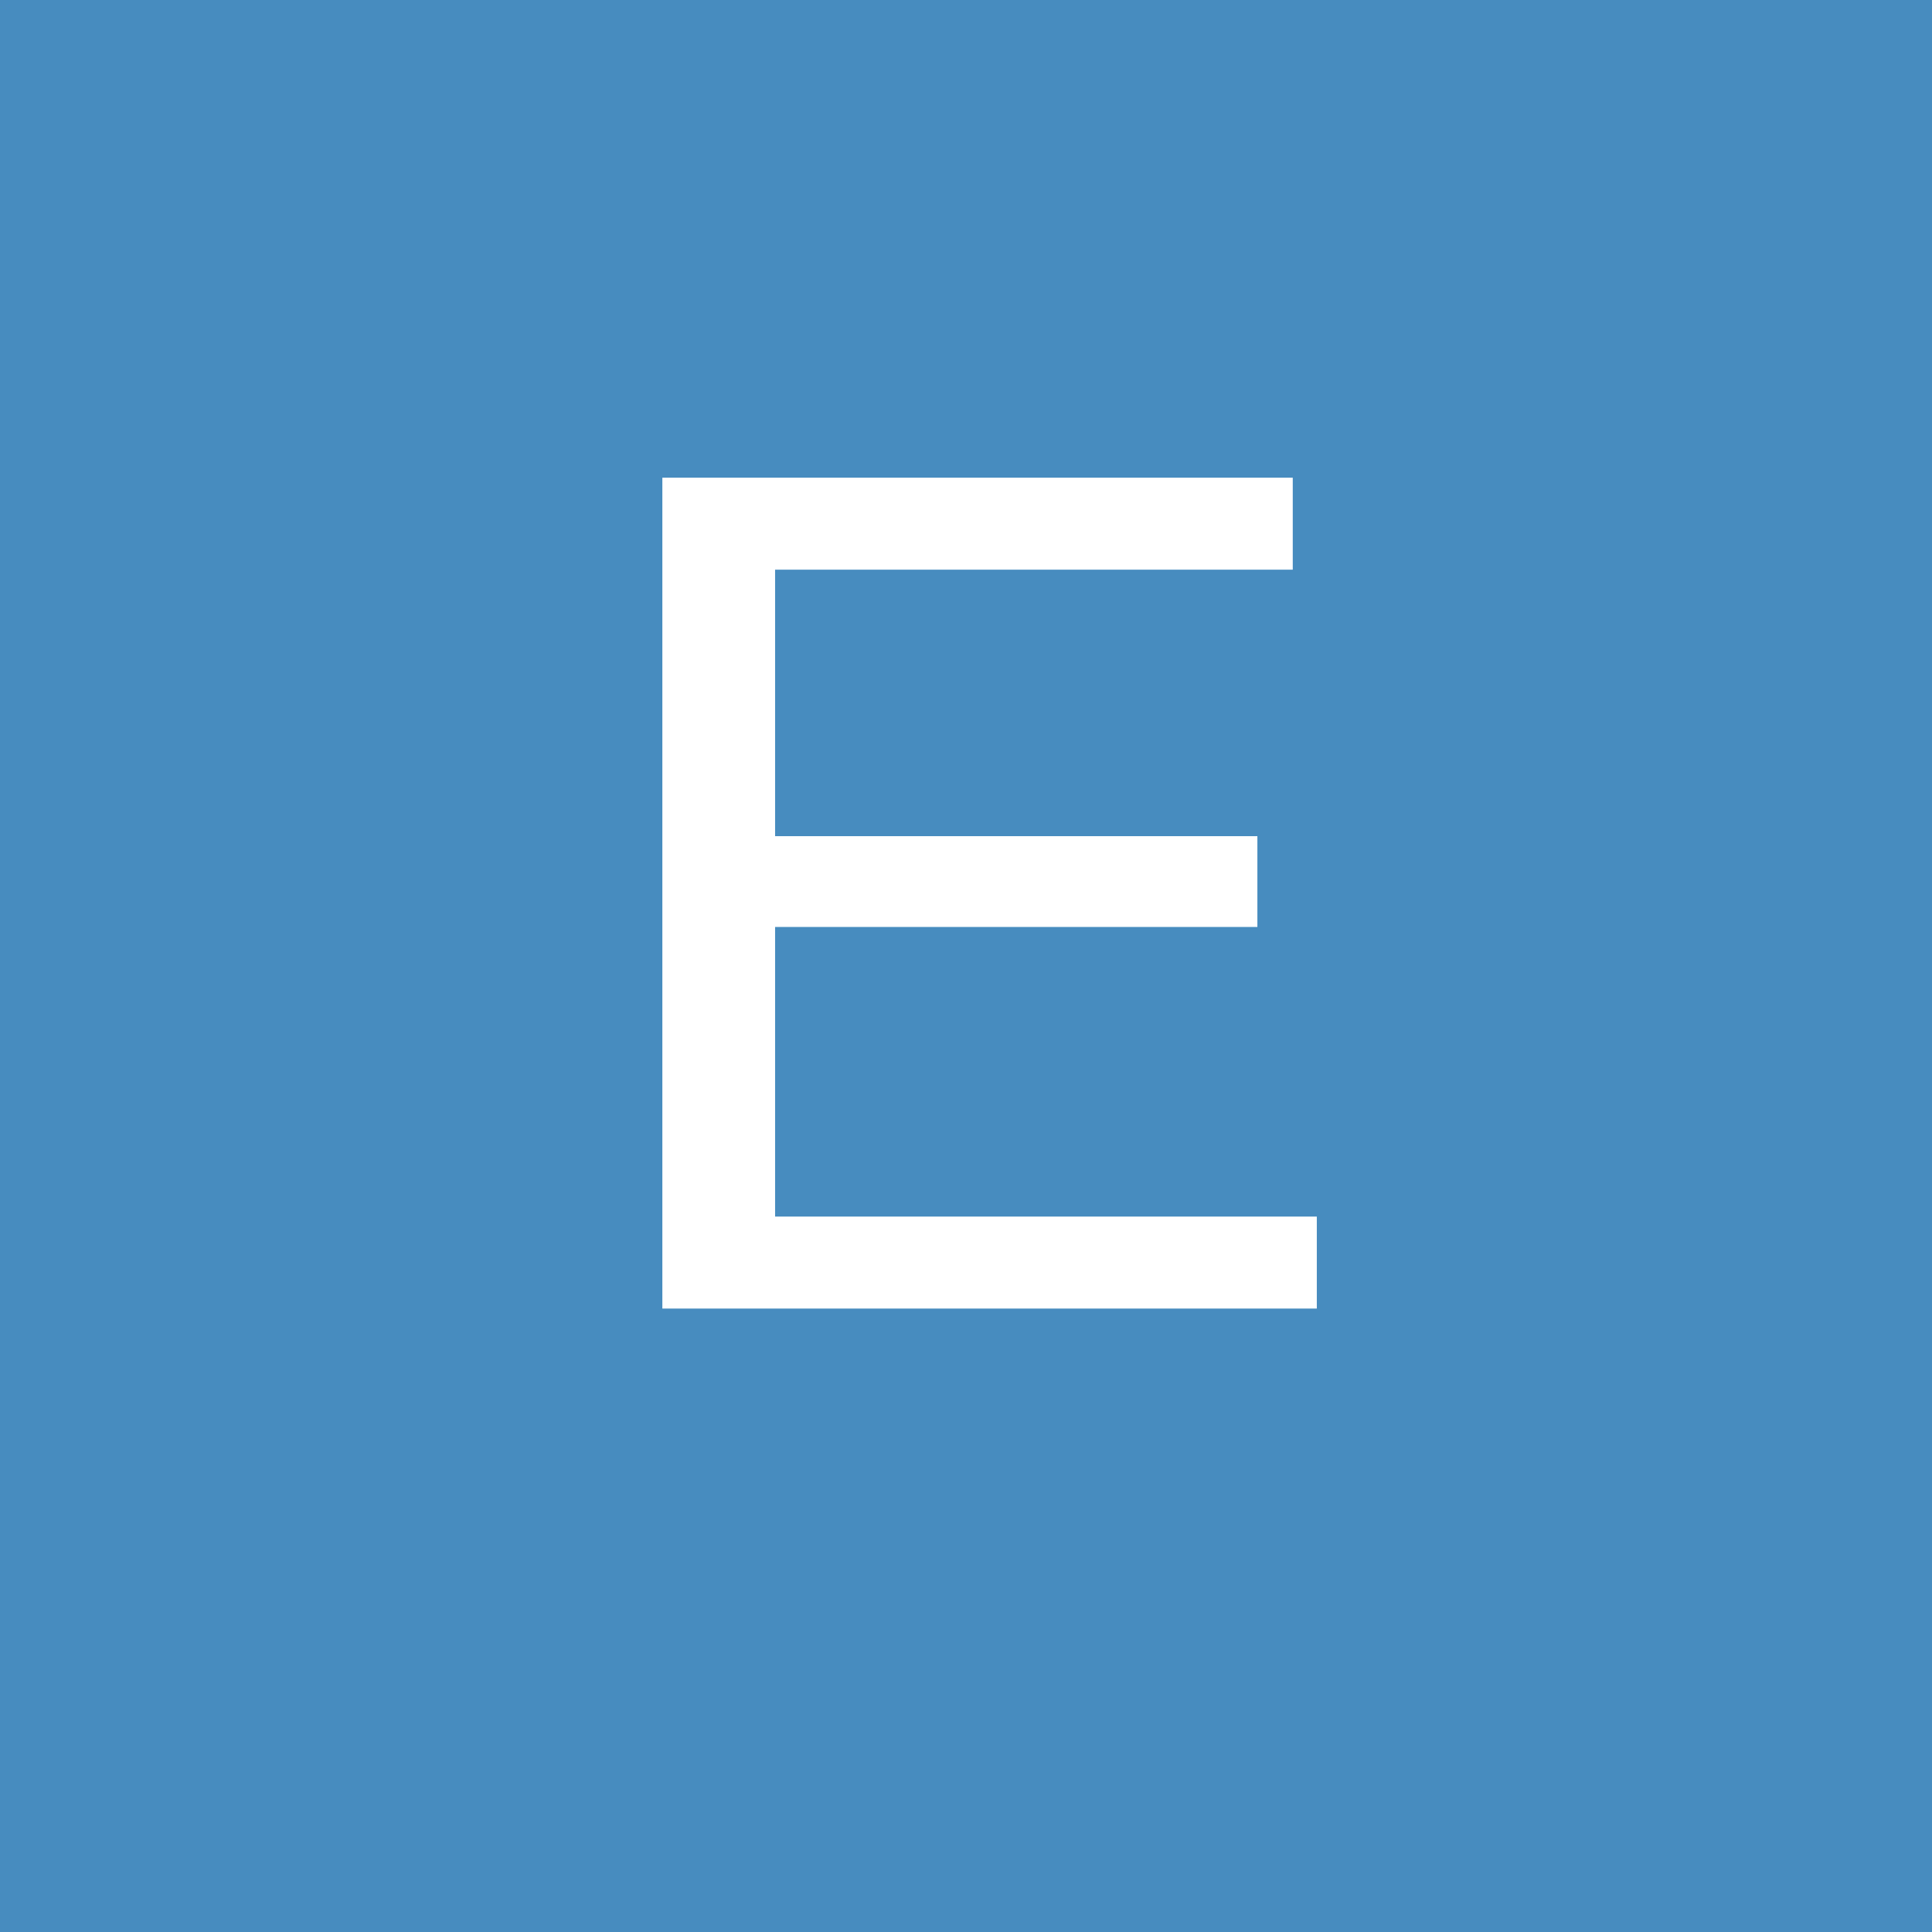
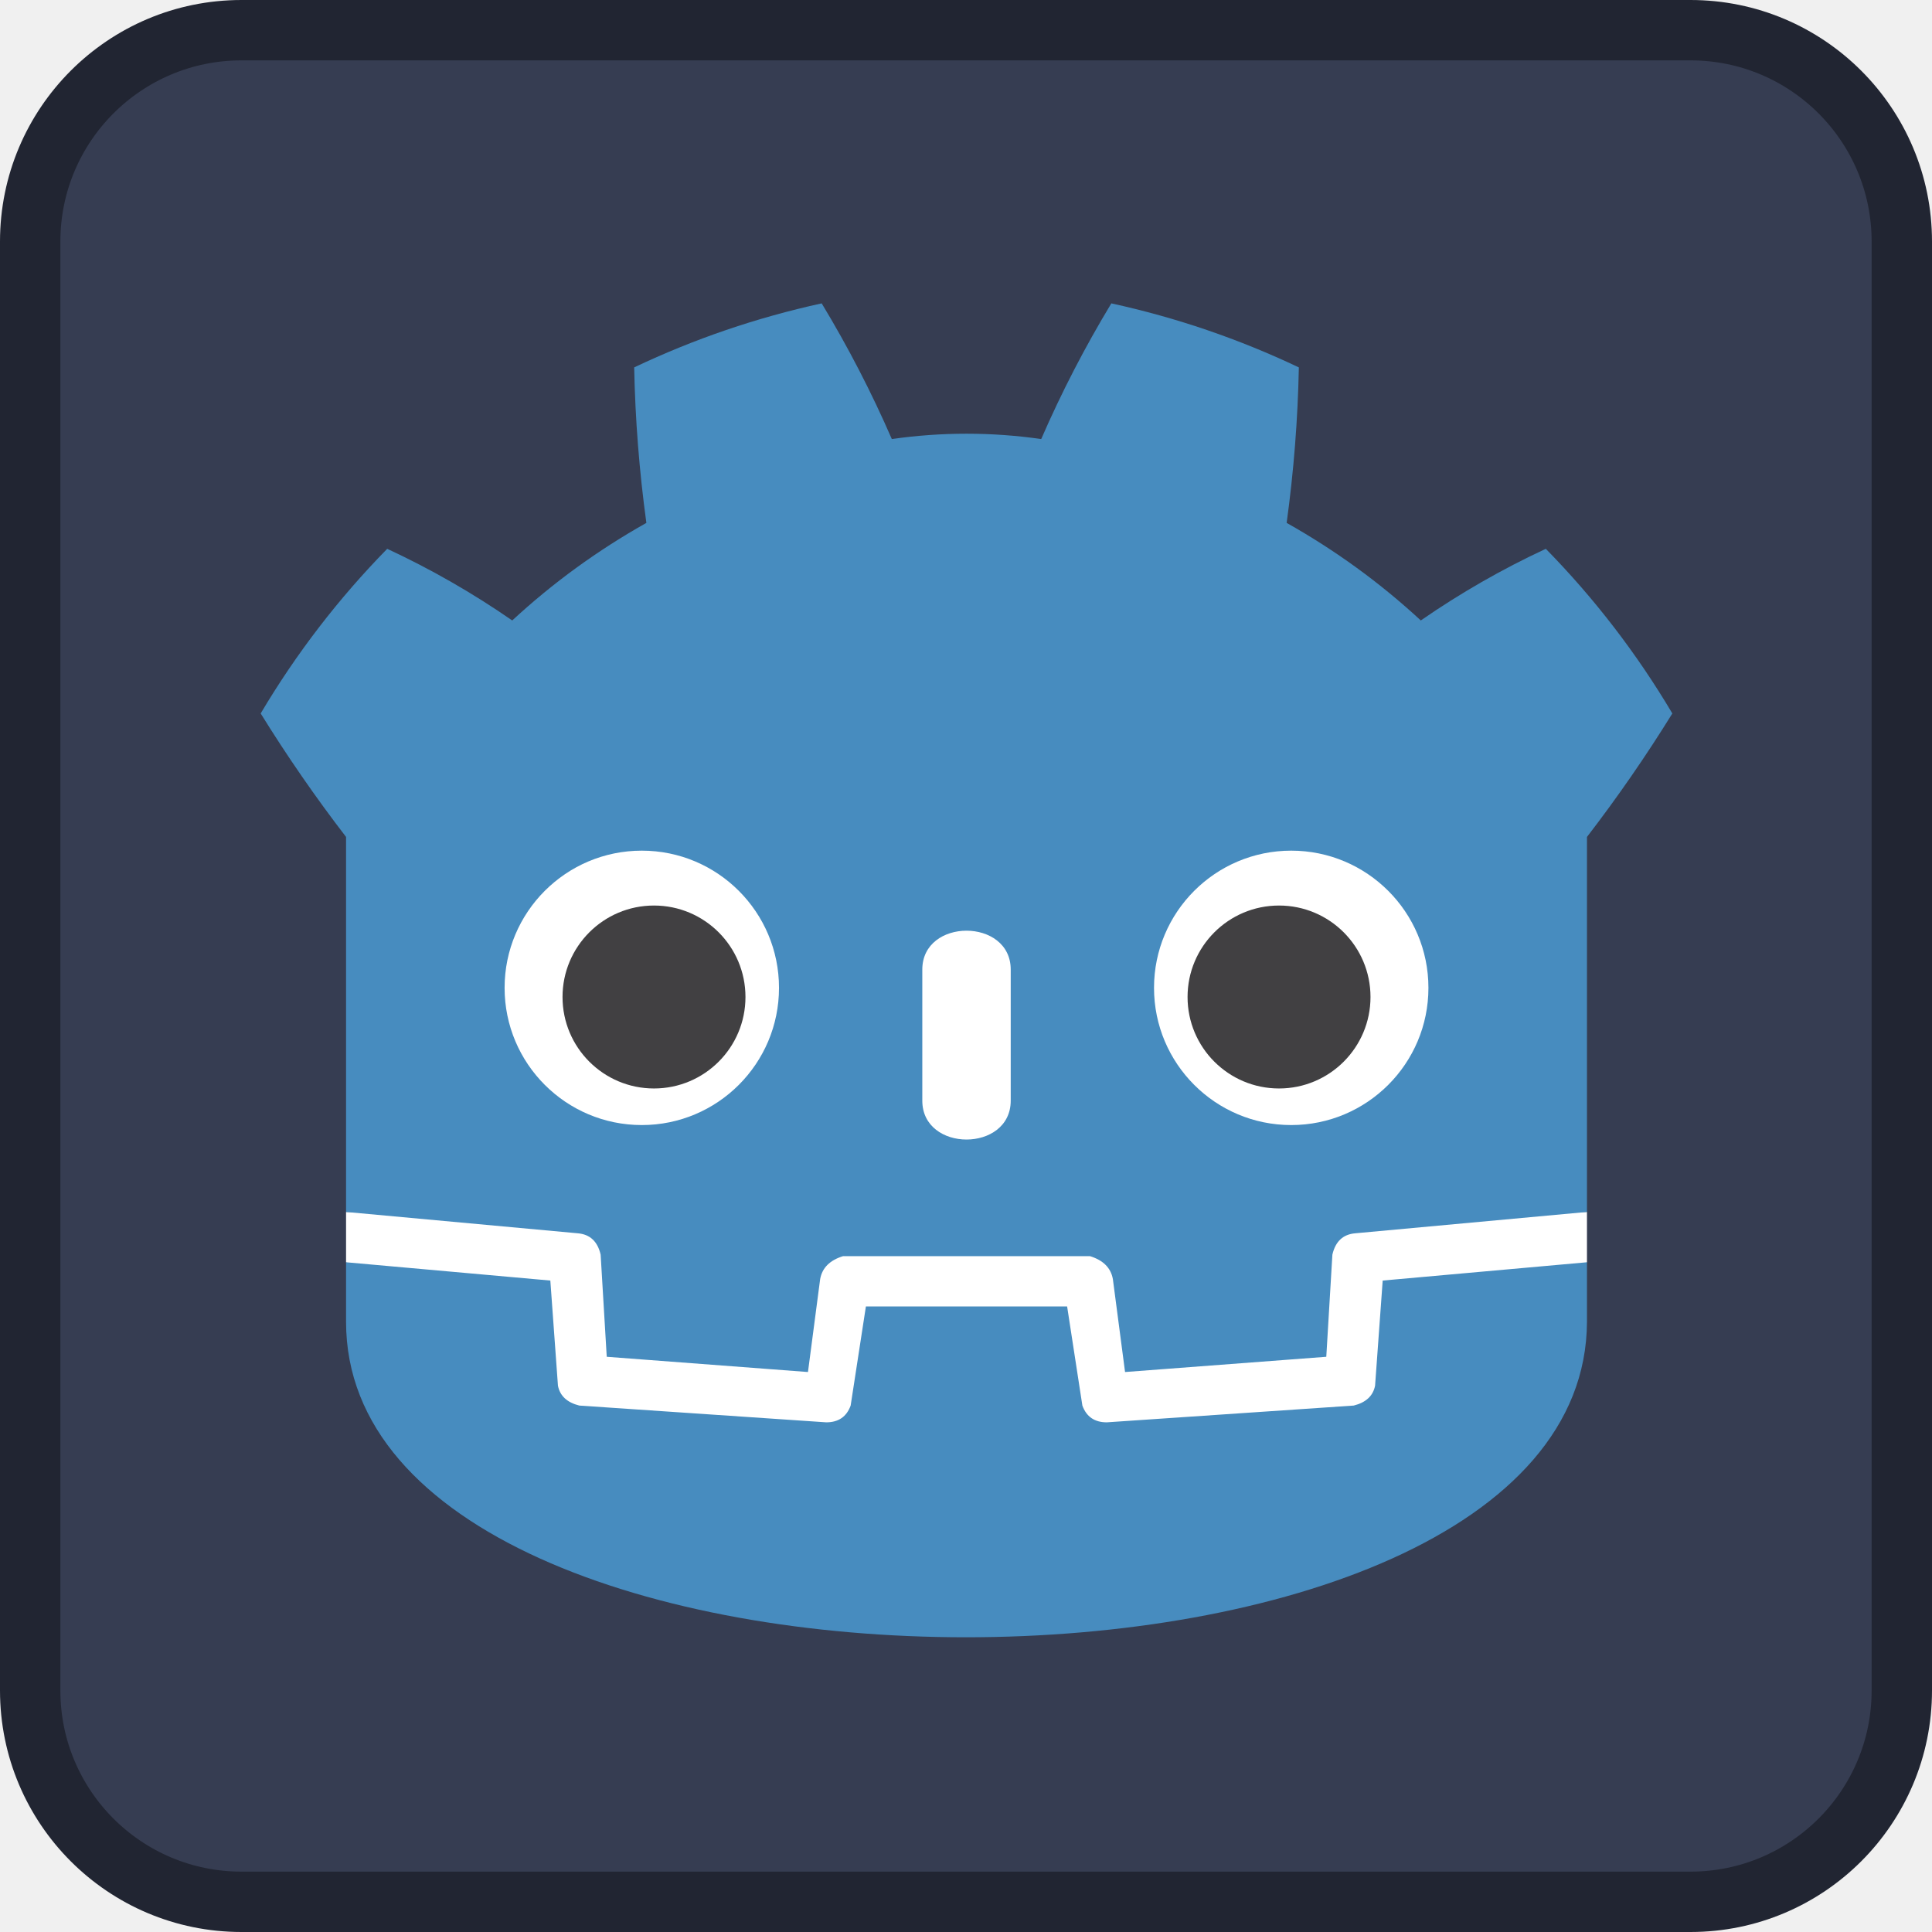
- <svg xmlns="http://www.w3.org/2000/svg" height="128" width="128">
-   <rect fill="#478cbf" height="128" width="128" />
-   <text fill="#ffffff" font-family="Arial" font-size="80" x="50%" y="50%" text-anchor="middle" dominant-baseline="middle">E</text>
+ <svg xmlns="http://www.w3.org/2000/svg" width="128" height="128">
+   <rect width="124" height="124" x="2" y="2" fill="#363d52" stroke="#212532" stroke-width="4" rx="14" />
+   <g fill="#fff" transform="translate(12.322 12.322)scale(.101)">
+     <path d="M105 673v33q407 354 814 0v-33z" />
+     <path fill="#478cbf" d="m105 673 152 14q12 1 15 14l4 67 132 10 8-61q2-11 15-15h162q13 4 15 15l8 61 132-10 4-67q3-13 15-14l152-14V427q30-39 56-81-35-59-83-108-43 20-82 47-40-37-88-64 7-51 8-102-59-28-123-42-26 43-46 89-49-7-98 0-20-46-46-89-64 14-123 42 1 51 8 102-48 27-88 64-39-27-82-47-48 49-83 108 26 42 56 81zm0 33v39c0 276 813 276 814 0v-39l-134 12-5 69q-2 10-14 13l-162 11q-12 0-16-11l-10-65H446l-10 65q-4 11-16 11l-162-11q-12-3-14-13l-5-69z" />
+     <path d="M483 600c0 34 58 34 58 0v-86c0-34-58-34-58 0z" />
+     <circle cx="725" cy="526" r="90" />
+     <circle cx="299" cy="526" r="90" />
+   </g>
+   <g fill="#414042" transform="translate(12.322 12.322)scale(.101)">
+     <circle cx="307" cy="532" r="60" />
+     <circle cx="717" cy="532" r="60" />
+   </g>
</svg>
